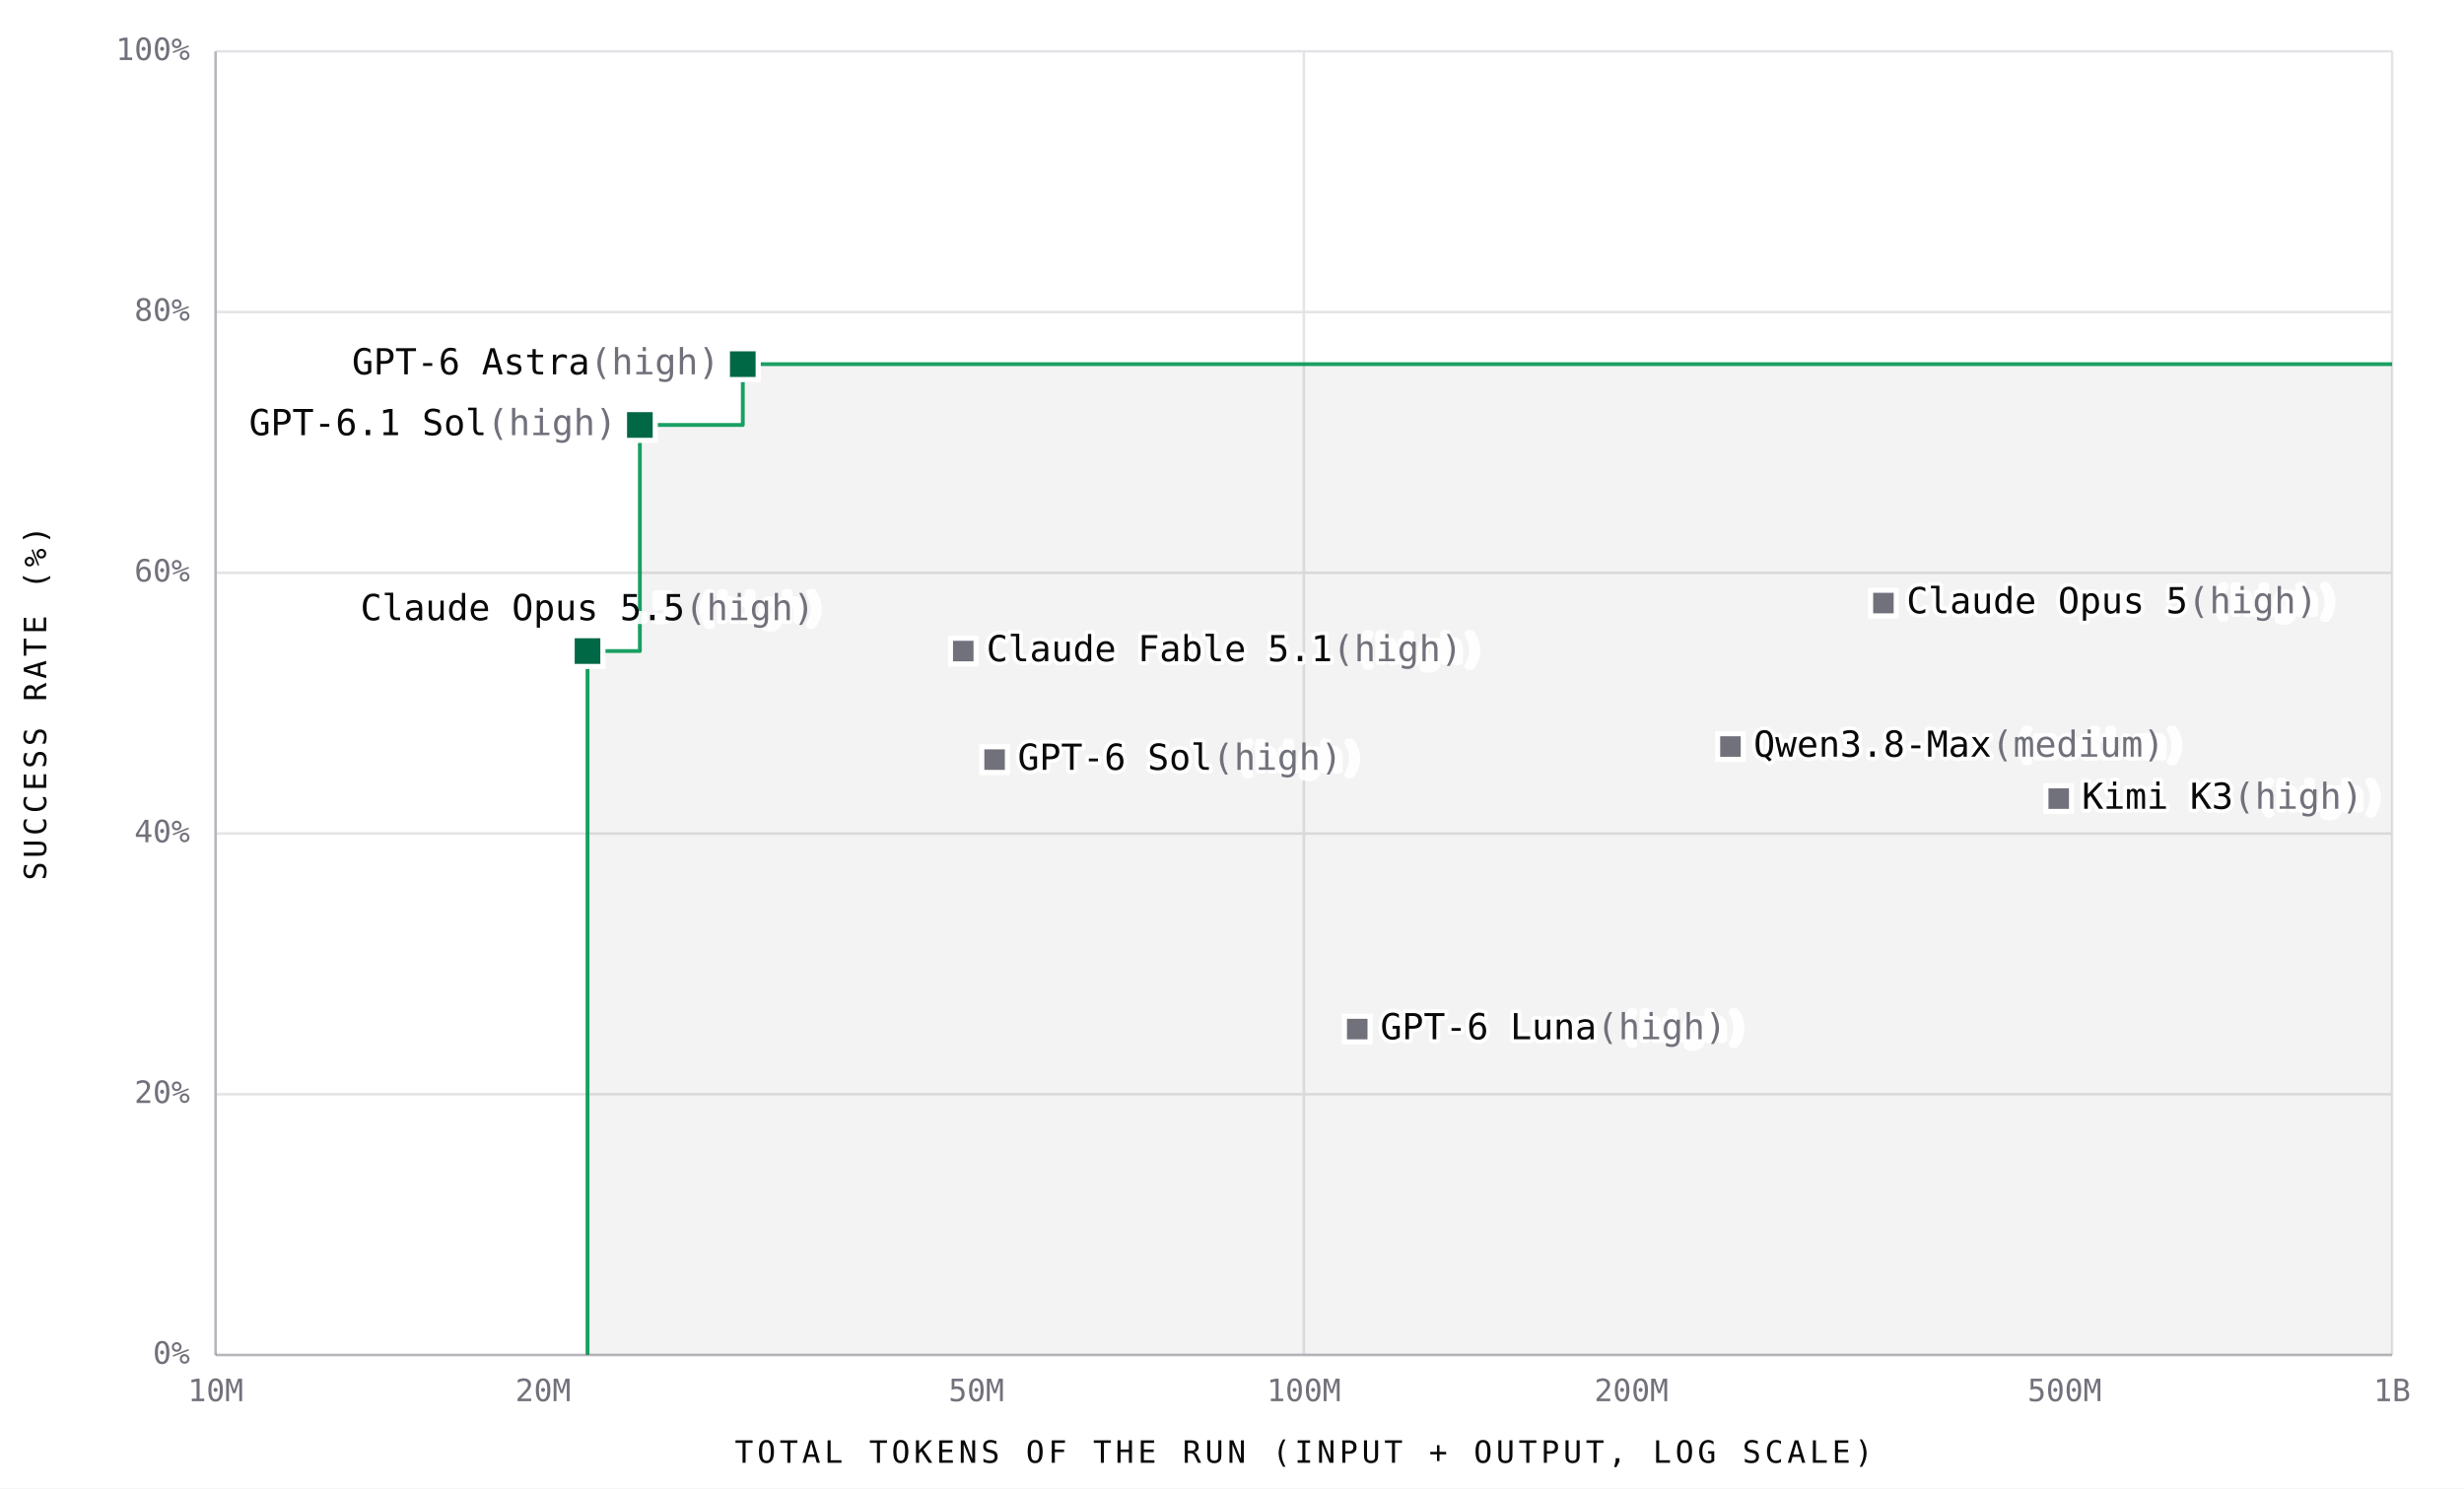
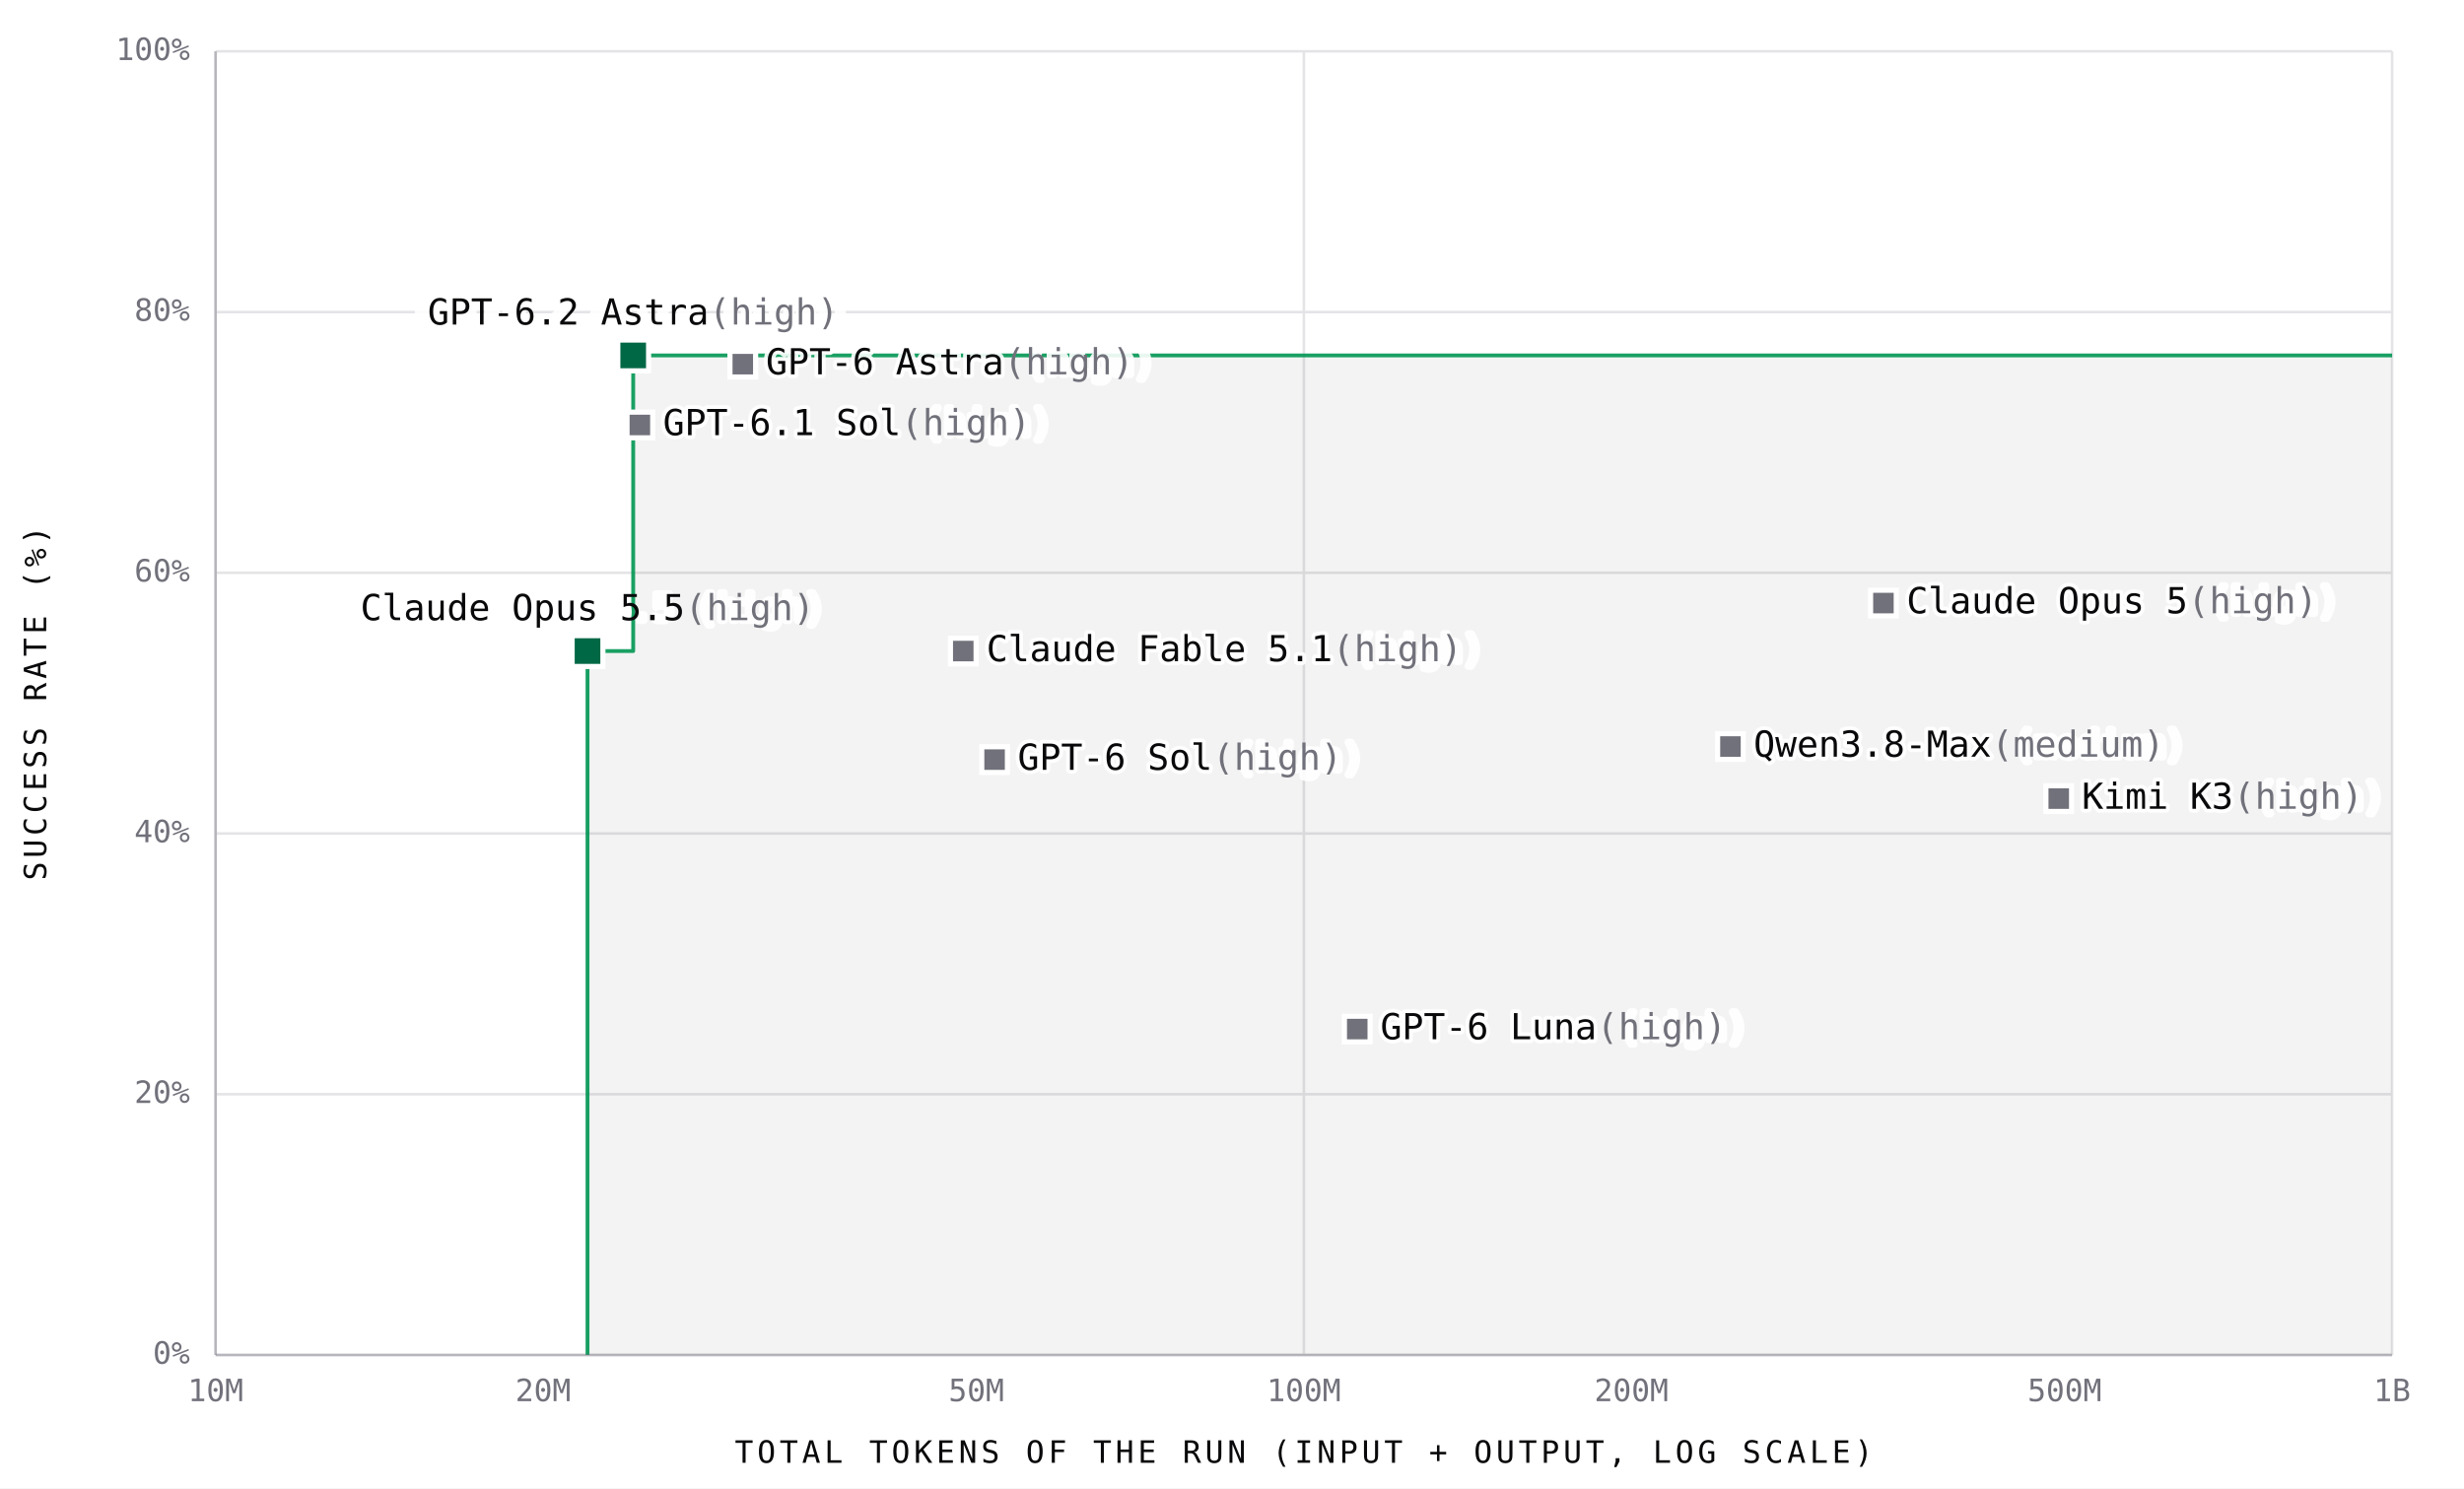
<svg xmlns="http://www.w3.org/2000/svg" viewBox="0 0 960 580" width="960" height="580" role="img" aria-labelledby="chart-tokens-title" class="chart-svg" data-variant="tokens" font-family="'Google Sans Code', ui-monospace, SFMono-Regular, Menlo, Consolas, monospace">
  <rect x="0" y="0" width="960" height="580" fill="#ffffff" />
  <g class="grid" stroke-width="1">
    <line x1="84" x2="932" y1="528.0" y2="528.0" stroke="#e4e4e7" />
    <line x1="84" x2="932" y1="426.4" y2="426.4" stroke="#e4e4e7" />
    <line x1="84" x2="932" y1="324.8" y2="324.8" stroke="#e4e4e7" />
    <line x1="84" x2="932" y1="223.2" y2="223.2" stroke="#e4e4e7" />
    <line x1="84" x2="932" y1="121.6" y2="121.6" stroke="#e4e4e7" />
    <line x1="84" x2="932" y1="20.0" y2="20.0" stroke="#e4e4e7" />
    <line x1="84.0" x2="84.0" y1="20" y2="528" stroke="#e4e4e7" />
    <line x1="508.0" x2="508.0" y1="20" y2="528" stroke="#e4e4e7" />
    <line x1="932.0" x2="932.0" y1="20" y2="528" stroke="#e4e4e7" />
  </g>
-   <path class="shade" d="M228.9,528 L228.9,253.7 L249.3,253.7 L249.3,165.6 L289.4,165.6 L289.4,141.9 L932,141.9 L932,528 Z" fill="#09090b" fill-opacity="0.05" stroke="none" />
-   <path class="frontier" d="M228.9,528 L228.9,253.7 L249.3,253.7 L249.3,165.6 L289.4,165.6 L289.4,141.9 L932,141.9" fill="none" stroke="#009652" stroke-width="1.5" stroke-opacity="0.9" stroke-linejoin="round" />
+   <path class="shade" d="M228.9,528 L228.9,253.7 L246.7,253.7 L246.7,138.5 L932,138.5 L932,528 Z" fill="#09090b" fill-opacity="0.05" stroke="none" />
+   <path class="frontier" d="M228.9,528 L228.9,253.7 L246.7,253.7 L246.7,138.5 L932,138.5" fill="none" stroke="#009652" stroke-width="1.5" stroke-opacity="0.9" stroke-linejoin="round" />
  <g class="axes" stroke="#71717b" stroke-opacity="0.4" stroke-width="1">
    <line x1="84" x2="932" y1="528" y2="528" />
    <line x1="84" x2="84" y1="20" y2="528" />
  </g>
  <g class="ticks" fill="#71717b" font-size="12">
    <text x="74" y="528.0" text-anchor="end" dominant-baseline="middle">0%</text>
    <text x="74" y="426.4" text-anchor="end" dominant-baseline="middle">20%</text>
    <text x="74" y="324.8" text-anchor="end" dominant-baseline="middle">40%</text>
    <text x="74" y="223.2" text-anchor="end" dominant-baseline="middle">60%</text>
    <text x="74" y="121.6" text-anchor="end" dominant-baseline="middle">80%</text>
    <text x="74" y="20.0" text-anchor="end" dominant-baseline="middle">100%</text>
    <text x="84.0" y="546" text-anchor="middle">10M</text>
    <text x="211.6" y="546" text-anchor="middle">20M</text>
    <text x="380.4" y="546" text-anchor="middle">50M</text>
    <text x="508.0" y="546" text-anchor="middle">100M</text>
    <text x="635.6" y="546" text-anchor="middle">200M</text>
    <text x="804.4" y="546" text-anchor="middle">500M</text>
    <text x="932.0" y="546" text-anchor="middle">1B</text>
  </g>
  <g class="axis-titles" fill="#09090b" font-size="12" letter-spacing="1.5">
    <text x="508.0" y="570" text-anchor="middle">TOTAL TOKENS OF THE RUN (INPUT + OUTPUT, LOG SCALE)</text>
    <text transform="translate(18,274.0) rotate(-90)" text-anchor="middle">SUCCESS RATE (%)</text>
  </g>
  <g class="points">
-     <rect class="pt pt-frontier" data-i="0" data-id="gpt-6-astra" x="283.4" y="135.9" width="12" height="12" fill="#016846" stroke="#ffffff" stroke-width="2" tabindex="0" />
-     <rect class="pt pt-frontier" data-i="1" data-id="gpt-6.1-sol" x="243.3" y="159.6" width="12" height="12" fill="#016846" stroke="#ffffff" stroke-width="2" tabindex="0" />
-     <rect class="pt" data-i="2" data-id="claude-opus-5" x="728.8" y="230.0" width="10" height="10" fill="#71717b" stroke="#ffffff" stroke-width="2" tabindex="0" />
-     <rect class="pt" data-i="3" data-id="claude-fable-5-1" x="370.3" y="248.7" width="10" height="10" fill="#71717b" stroke="#ffffff" stroke-width="2" tabindex="0" />
-     <rect class="pt pt-frontier" data-i="4" data-id="claude-opus-5-5" x="222.9" y="247.7" width="12" height="12" fill="#016846" stroke="#ffffff" stroke-width="2" tabindex="0" />
-     <rect class="pt" data-i="5" data-id="qwen3.8-max" x="669.2" y="285.9" width="10" height="10" fill="#71717b" stroke="#ffffff" stroke-width="2" tabindex="0" />
-     <rect class="pt" data-i="6" data-id="gpt-6-sol" x="382.5" y="291.0" width="10" height="10" fill="#71717b" stroke="#ffffff" stroke-width="2" tabindex="0" />
-     <rect class="pt" data-i="7" data-id="kimi-k3" x="797.1" y="306.2" width="10" height="10" fill="#71717b" stroke="#ffffff" stroke-width="2" tabindex="0" />
-     <rect class="pt" data-i="8" data-id="gpt-6-luna" x="523.8" y="396.0" width="10" height="10" fill="#71717b" stroke="#ffffff" stroke-width="2" tabindex="0" />
+     <rect class="pt pt-frontier" data-i="0" data-id="gpt-6.2-astra" x="240.7" y="132.5" width="12" height="12" fill="#016846" stroke="#ffffff" stroke-width="2" tabindex="0" />
+     <rect class="pt" data-i="1" data-id="gpt-6-astra" x="284.4" y="136.9" width="10" height="10" fill="#71717b" stroke="#ffffff" stroke-width="2" tabindex="0" />
+     <rect class="pt" data-i="2" data-id="gpt-6.1-sol" x="244.3" y="160.6" width="10" height="10" fill="#71717b" stroke="#ffffff" stroke-width="2" tabindex="0" />
+     <rect class="pt" data-i="3" data-id="claude-opus-5" x="728.8" y="230.0" width="10" height="10" fill="#71717b" stroke="#ffffff" stroke-width="2" tabindex="0" />
+     <rect class="pt" data-i="4" data-id="claude-fable-5-1" x="370.3" y="248.7" width="10" height="10" fill="#71717b" stroke="#ffffff" stroke-width="2" tabindex="0" />
+     <rect class="pt pt-frontier" data-i="5" data-id="claude-opus-5-5" x="222.9" y="247.7" width="12" height="12" fill="#016846" stroke="#ffffff" stroke-width="2" tabindex="0" />
+     <rect class="pt" data-i="6" data-id="qwen3.8-max" x="669.2" y="285.9" width="10" height="10" fill="#71717b" stroke="#ffffff" stroke-width="2" tabindex="0" />
+     <rect class="pt" data-i="7" data-id="gpt-6-sol" x="382.5" y="291.0" width="10" height="10" fill="#71717b" stroke="#ffffff" stroke-width="2" tabindex="0" />
+     <rect class="pt" data-i="8" data-id="kimi-k3" x="797.1" y="306.2" width="10" height="10" fill="#71717b" stroke="#ffffff" stroke-width="2" tabindex="0" />
+     <rect class="pt" data-i="9" data-id="gpt-6-luna" x="523.8" y="396.0" width="10" height="10" fill="#71717b" stroke="#ffffff" stroke-width="2" tabindex="0" />
  </g>
  <g class="labels" font-size="14" pointer-events="none">
-     <text x="280.4" y="141.9" text-anchor="end" dominant-baseline="middle" fill="none" stroke="#ffffff" stroke-width="3" stroke-linejoin="round" stroke-opacity="0.9">GPT-6 Astra (high)</text>
-     <text x="280.4" y="141.9" text-anchor="end" dominant-baseline="middle" fill="#09090b">GPT-6 Astra<tspan fill="#71717b"> (high)</tspan>
+     <text x="246.7" y="122.5" text-anchor="middle" dominant-baseline="middle" fill="none" stroke="#ffffff" stroke-width="3" stroke-linejoin="round" stroke-opacity="0.9">GPT-6.2 Astra (high)</text>
+     <text x="246.7" y="122.5" text-anchor="middle" dominant-baseline="middle" fill="#09090b">GPT-6.2 Astra<tspan fill="#71717b"> (high)</tspan>
    </text>
-     <text x="240.3" y="165.6" text-anchor="end" dominant-baseline="middle" fill="none" stroke="#ffffff" stroke-width="3" stroke-linejoin="round" stroke-opacity="0.9">GPT-6.1 Sol (high)</text>
-     <text x="240.3" y="165.6" text-anchor="end" dominant-baseline="middle" fill="#09090b">GPT-6.1 Sol<tspan fill="#71717b"> (high)</tspan>
+     <text x="298.4" y="141.9" text-anchor="start" dominant-baseline="middle" fill="none" stroke="#ffffff" stroke-width="3" stroke-linejoin="round" stroke-opacity="0.9">GPT-6 Astra (high)</text>
+     <text x="298.4" y="141.9" text-anchor="start" dominant-baseline="middle" fill="#09090b">GPT-6 Astra<tspan fill="#71717b"> (high)</tspan>
+     </text>
+     <text x="258.3" y="165.6" text-anchor="start" dominant-baseline="middle" fill="none" stroke="#ffffff" stroke-width="3" stroke-linejoin="round" stroke-opacity="0.9">GPT-6.1 Sol (high)</text>
+     <text x="258.3" y="165.6" text-anchor="start" dominant-baseline="middle" fill="#09090b">GPT-6.1 Sol<tspan fill="#71717b"> (high)</tspan>
    </text>
    <text x="742.8" y="235.0" text-anchor="start" dominant-baseline="middle" fill="none" stroke="#ffffff" stroke-width="3" stroke-linejoin="round" stroke-opacity="0.9">Claude Opus 5 (high)</text>
    <text x="742.8" y="235.0" text-anchor="start" dominant-baseline="middle" fill="#09090b">Claude Opus 5<tspan fill="#71717b"> (high)</tspan>
    </text>
    <text x="384.3" y="253.7" text-anchor="start" dominant-baseline="middle" fill="none" stroke="#ffffff" stroke-width="3" stroke-linejoin="round" stroke-opacity="0.9">Claude Fable 5.1 (high)</text>
    <text x="384.3" y="253.7" text-anchor="start" dominant-baseline="middle" fill="#09090b">Claude Fable 5.1<tspan fill="#71717b"> (high)</tspan>
    </text>
    <text x="228.9" y="237.7" text-anchor="middle" dominant-baseline="middle" fill="none" stroke="#ffffff" stroke-width="3" stroke-linejoin="round" stroke-opacity="0.9">Claude Opus 5.5 (high)</text>
    <text x="228.9" y="237.7" text-anchor="middle" dominant-baseline="middle" fill="#09090b">Claude Opus 5.5<tspan fill="#71717b"> (high)</tspan>
    </text>
    <text x="683.2" y="290.9" text-anchor="start" dominant-baseline="middle" fill="none" stroke="#ffffff" stroke-width="3" stroke-linejoin="round" stroke-opacity="0.9">Qwen3.8-Max (medium)</text>
    <text x="683.2" y="290.9" text-anchor="start" dominant-baseline="middle" fill="#09090b">Qwen3.8-Max<tspan fill="#71717b"> (medium)</tspan>
    </text>
    <text x="396.5" y="296.0" text-anchor="start" dominant-baseline="middle" fill="none" stroke="#ffffff" stroke-width="3" stroke-linejoin="round" stroke-opacity="0.9">GPT-6 Sol (high)</text>
    <text x="396.5" y="296.0" text-anchor="start" dominant-baseline="middle" fill="#09090b">GPT-6 Sol<tspan fill="#71717b"> (high)</tspan>
    </text>
    <text x="811.1" y="311.2" text-anchor="start" dominant-baseline="middle" fill="none" stroke="#ffffff" stroke-width="3" stroke-linejoin="round" stroke-opacity="0.9">Kimi K3 (high)</text>
    <text x="811.1" y="311.2" text-anchor="start" dominant-baseline="middle" fill="#09090b">Kimi K3<tspan fill="#71717b"> (high)</tspan>
    </text>
    <text x="537.8" y="401.0" text-anchor="start" dominant-baseline="middle" fill="none" stroke="#ffffff" stroke-width="3" stroke-linejoin="round" stroke-opacity="0.9">GPT-6 Luna (high)</text>
    <text x="537.8" y="401.0" text-anchor="start" dominant-baseline="middle" fill="#09090b">GPT-6 Luna<tspan fill="#71717b"> (high)</tspan>
    </text>
  </g>
</svg>
